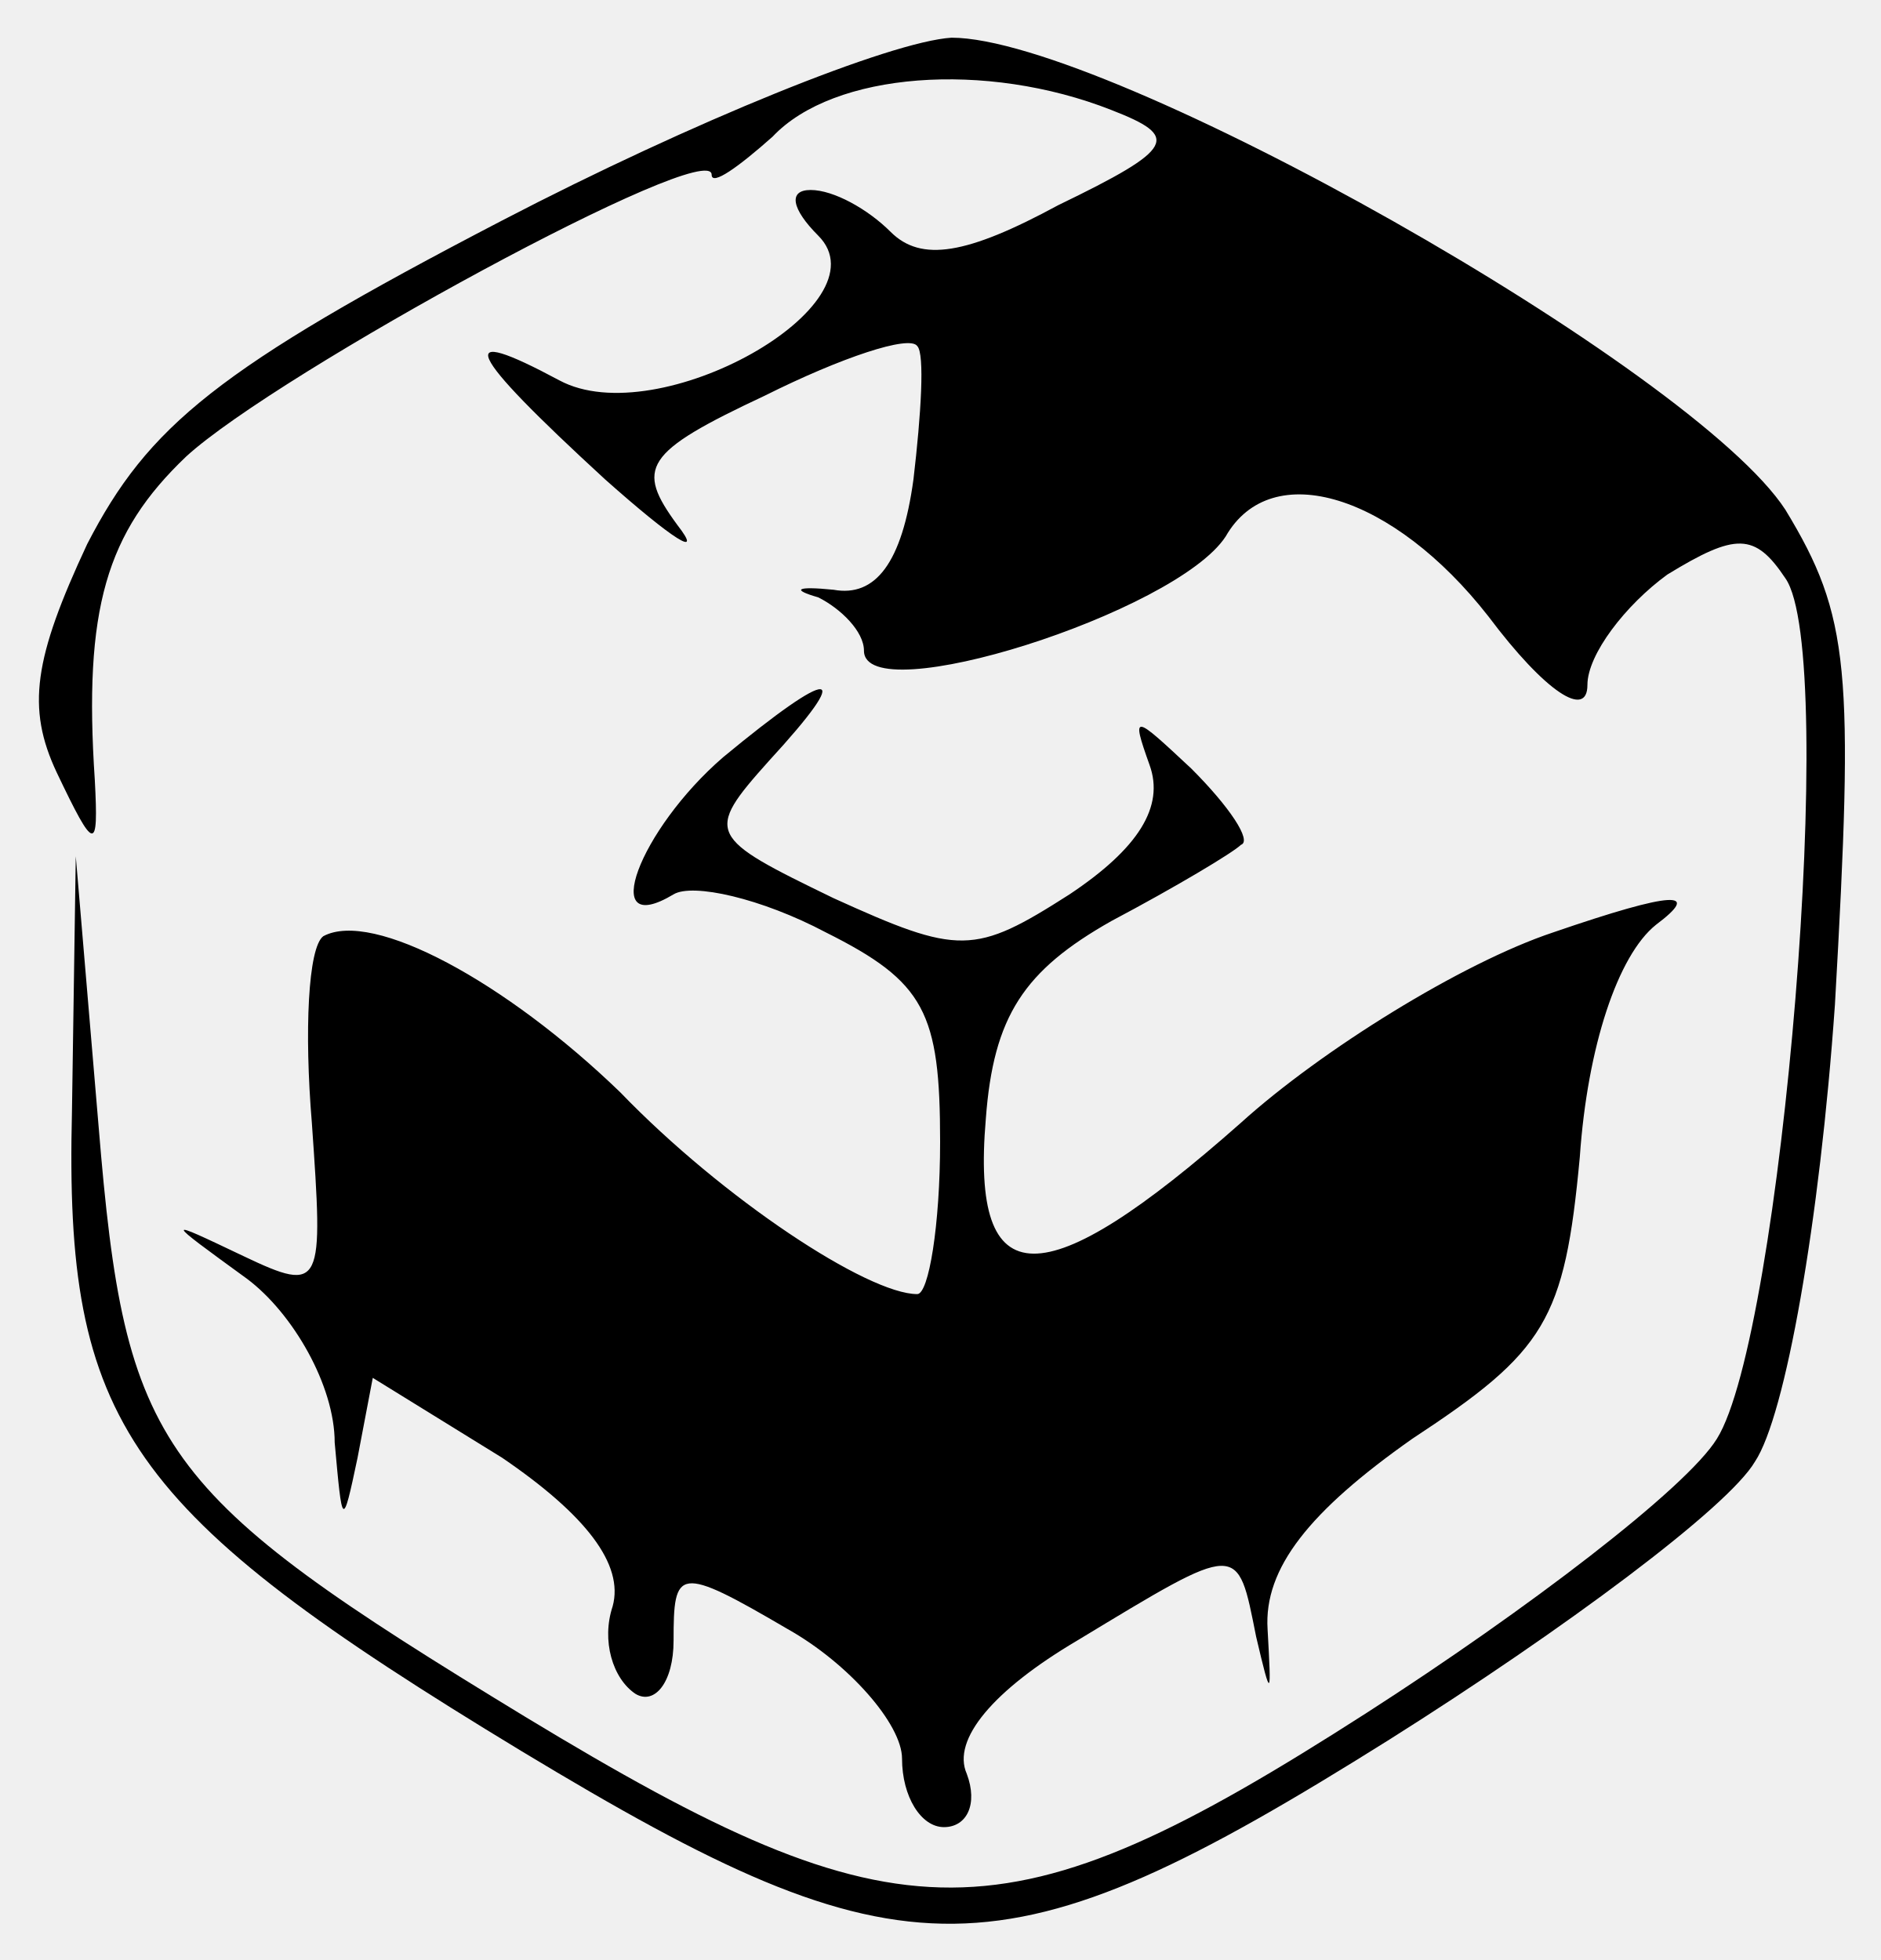
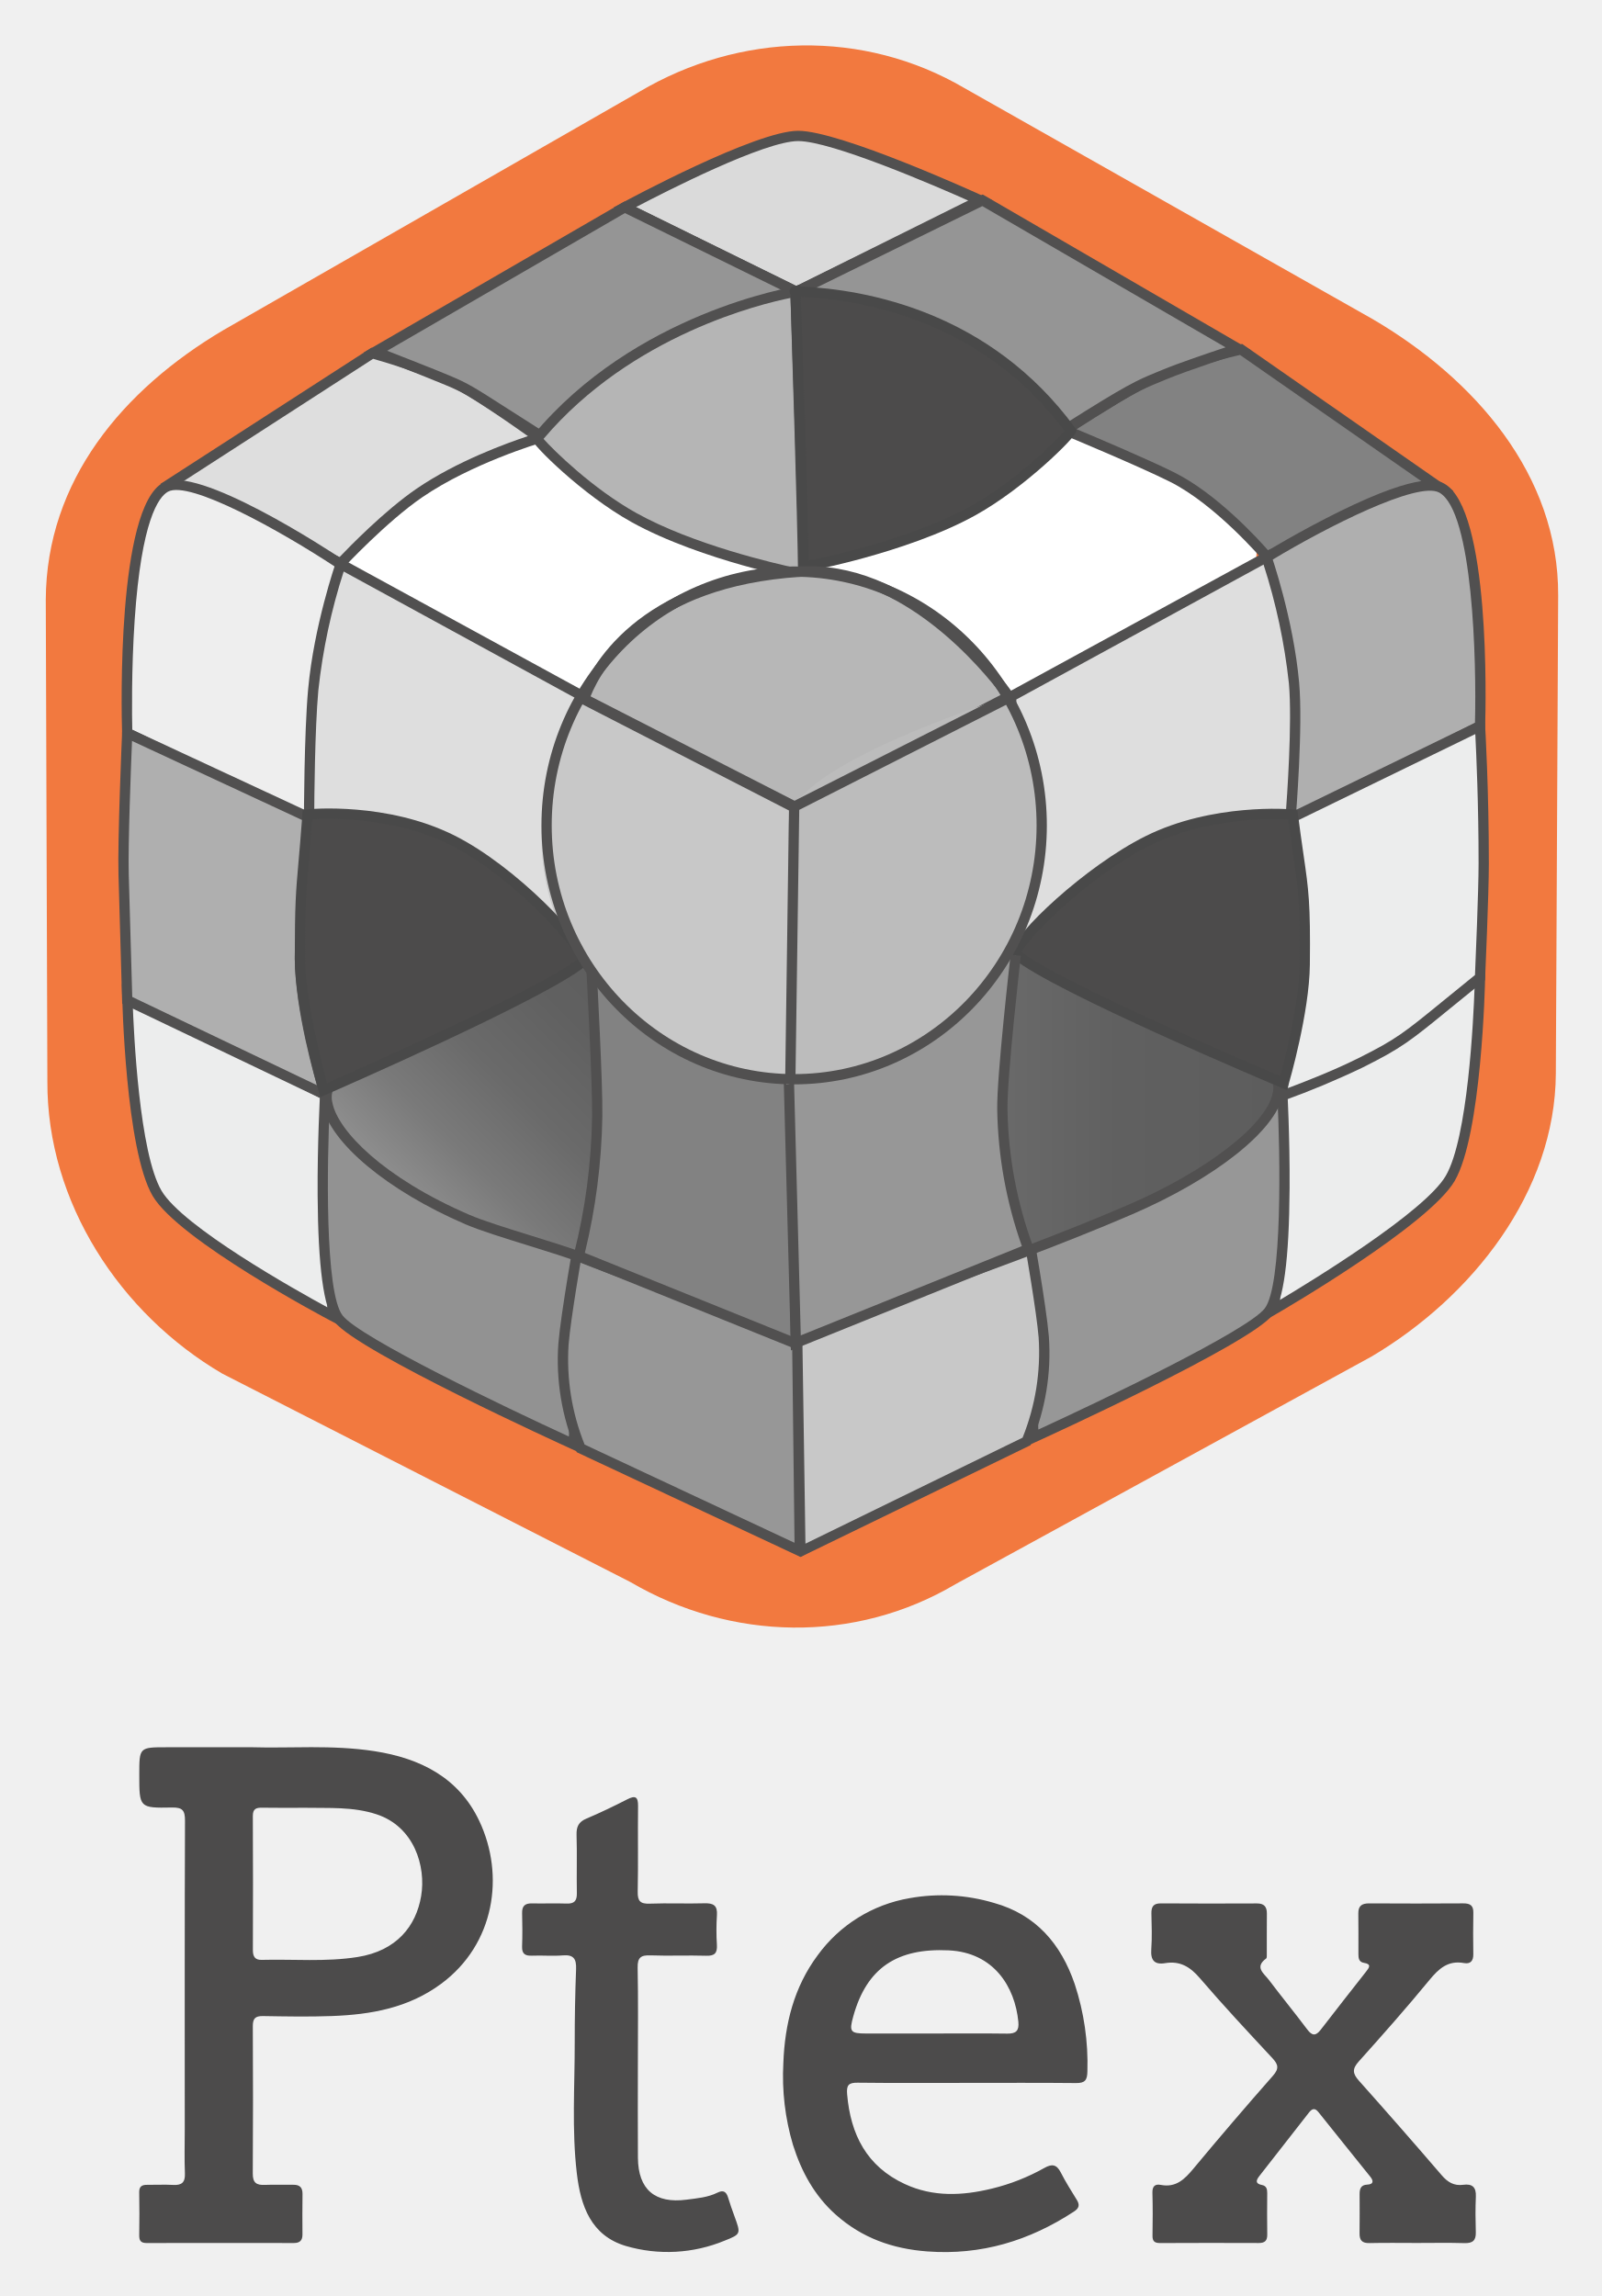
- <svg xmlns="http://www.w3.org/2000/svg" role="img" viewBox="5.31 6.01 49.38 51.48">
-   <path d="M18.5 11.8c-7.5 3.9-9.3 5.4-10.9 8.5-1.4 3-1.6 4.3-.8 6 1 2.1 1.1 2.1 1 .2-.3-4.5.3-6.5 2.4-8.5C12.6 15.8 24 9.6 24 10.6c0 .3.7-.2 1.6-1 1.6-1.7 5.6-2 8.9-.7 1.8.7 1.7 1-1.4 2.5-2.4 1.3-3.6 1.5-4.4.7-.6-.6-1.5-1.1-2.1-1.1-.6 0-.5.5.2 1.2 1.8 1.8-4.2 5.2-6.8 3.8-2.8-1.5-2.5-.8 1.2 2.6 1.8 1.6 2.6 2.1 1.9 1.2-1.1-1.5-.9-1.9 2.3-3.4 2-1 3.8-1.6 4-1.3.2.2.1 1.8-.1 3.5-.3 2.2-1 3.1-2.1 2.9-1-.1-1.1 0-.4.2.6.3 1.2.9 1.2 1.4 0 1.6 8.2-1 9.5-3 1.2-2.1 4.4-1.1 6.9 2.1 1.5 2 2.6 2.7 2.6 1.8 0-.8 1-2.1 2.1-2.9 1.8-1.1 2.3-1.1 3.1.1 1.4 2-.1 19.9-1.8 22.6-.8 1.3-5 4.5-9.2 7.2-9.5 6.1-12.2 6.1-22.1.1-9.7-5.9-10.5-7-11.2-15.5l-.6-7.1-.1 6.7C7 43.4 8.6 45.7 19 52c10.1 6.1 12.6 6.1 22.8-.3 4.6-2.9 8.9-6.1 9.6-7.3.8-1.2 1.7-6.3 2.1-12 .5-8.8.4-10.2-1.3-13C49.8 15.7 34.4 7 30.3 7c-1.6.1-6.8 2.2-11.8 4.8z" />
-   <path d="M24.3 25.9c-2.2 1.9-3.3 4.8-1.3 3.6.5-.3 2.3.1 4 1 2.6 1.3 3 2.1 3 5.5 0 2.2-.3 4-.6 4-1.3 0-5.1-2.5-7.8-5.3-3-2.9-6.5-4.8-7.8-4.1-.4.3-.5 2.5-.3 4.9.3 4.3.3 4.5-1.8 3.5s-2.1-1 .1.6c1.2.9 2.3 2.8 2.3 4.3.2 2.2.2 2.3.6.4l.4-2.1 3.4 2.1c2.2 1.5 3.2 2.8 2.9 3.9-.3.9 0 1.9.6 2.3.5.3 1-.3 1-1.4 0-1.9.1-2 3-.3 1.6.9 3 2.5 3 3.4 0 1 .5 1.8 1.1 1.8.6 0 .9-.6.6-1.4-.4-.9.7-2.2 2.9-3.5 4.3-2.6 4.2-2.6 4.7-.1.4 1.7.4 1.6.3-.2-.1-1.6 1.1-3.1 3.8-5 3.5-2.3 4-3.1 4.4-7.4.2-2.9 1-5.3 2-6.1 1.2-.9.5-.9-2.7.2-2.4.8-6.1 3.1-8.2 5-5.2 4.6-7.1 4.6-6.7-.1.2-2.7 1-3.9 3.3-5.2 1.7-.9 3.2-1.8 3.4-2 .3-.1-.3-1-1.3-2-1.5-1.4-1.6-1.5-1.1-.1.4 1.1-.3 2.2-2.1 3.4-2.5 1.6-2.9 1.6-6.2.1-3.3-1.6-3.4-1.7-1.7-3.6 2.3-2.5 1.7-2.5-1.2-.1z" />
+ <svg xmlns="http://www.w3.org/2000/svg" xmlns:xlink="http://www.w3.org/1999/xlink" role="img" viewBox="30.09 3.59 431.82 619.32">
+   <defs>
+     <style>.cls-2{fill:#fff}.cls-3{fill:#515050}.cls-4{fill:#dedede}.cls-6{fill:#959595}.cls-8{fill:#eceded}.cls-9{fill:#c8c8c8}.cls-10{fill:#afafaf}.cls-12{fill:#979797}.cls-15{fill:#4c4b4b}.cls-16{fill:#494949}.cls-17{fill:#828282}.cls-18{fill:#b7b7b7}.cls-20{fill:#bcbcbc}</style>
+     <linearGradient id="linear-gradient" x1="163.408" x2="233.486" y1="350.773" y2="280.696" gradientUnits="userSpaceOnUse">
+       <stop offset="0" stop-color="#8f8f8f" />
+       <stop offset=".195" stop-color="#7a7a7a" />
+       <stop offset=".419" stop-color="#6a6a6a" />
+       <stop offset=".671" stop-color="#606060" />
+       <stop offset="1" stop-color="#5d5d5d" />
+     </linearGradient>
+     <linearGradient id="linear-gradient-2" x1="244.055" x2="374.851" y1="307.466" y2="307.466" xlink:href="#linear-gradient" />
+   </defs>
+   <path fill="#f2793f" d="M202.516 28.337L90.3 92.654c-27.092 16.039-47.708 40.6-47.862 72.678l.43 129.97c-.158 32.557 19.608 62.676 47.182 78.815l110.08 56.23c27.168 15.902 60.527 16.61 87.618.57l112.218-61.41c27.092-16.039 49.557-44.3 49.712-76.377l.627-128.913c.158-32.557-22.515-58.448-50.09-74.587L290.136 27.322c-27.168-15.901-60.527-15.024-87.619 1.015z" />
+   <path d="M113.442 131.068l61.254-31.345 69.566 58.05-16.737 87.807L92.12 172.651l21.322-41.583z" class="cls-2" />
+   <path d="M230.4 251.622L86.833 174.296l23.672-46.168 64.718-33.118 73.361 61.217zM97.41 171.007l127.24 68.53 15.29-80.218-65.77-54.883-57.79 29.573z" class="cls-3" />
+   <path d="M370.422 127.617l-4.065 70.075-83.767 32.865-65.863-58.679 129.187-83.954 24.508 39.693z" class="cls-2" />
+   <path d="M76.167 133.95l54.324-35.074a177.354 177.354 0 0 1 21.13 7.378c6.388 2.795 23.903 15.458 23.903 15.458s-18.632 5.468-32.353 14.87c-9.81 6.724-21.186 18.947-21.186 18.947z" class="cls-4" />
+   <path d="M122.31 157.213L73.32 134.14l56.938-36.762.596.162a180.29 180.29 0 0 1 21.323 7.446c6.449 2.822 23.439 15.084 24.158 15.604l2.29 1.655-2.71.796c-.185.054-18.588 5.519-31.962 14.684-9.572 6.56-20.842 18.626-20.955 18.747zM79.012 133.76l42.654 20.089c2.64-2.773 12.174-12.55 20.721-18.408 10.807-7.406 24.388-12.335 30.074-14.213-4.917-3.485-16.56-11.59-21.396-13.705a175.541 175.541 0 0 0-20.348-7.145z" class="cls-3" />
+   <path fill="#dadada" d="M244.821 82.298l-46.254-22.8s35.538-19.228 46.769-19.24c11.146-.013 49.106 17.361 49.106 17.361z" />
+   <path d="M244.824 83.843l-49.272-24.288 2.356-1.274c1.463-.792 35.977-19.395 47.426-19.408h.013c11.334 0 48.111 16.773 49.672 17.488l2.638 1.207zm-43.218-24.39l43.212 21.3 46.387-23.07c-8.786-3.907-36.805-16.04-45.857-16.04h-.01c-9.111.01-35.623 13.553-43.732 17.81z" class="cls-3" />
+   <path d="M131.316 98.453l67.25-38.955 48.113 23.646-69.916 38.568c-19.663-12.487-19.633-12.878-26.091-15.582-5.975-2.501-19.356-7.677-19.356-7.677z" class="cls-6" />
+   <path d="M176.713 123.32l-.692-.439c-4.365-2.772-7.76-4.949-10.472-6.686-9.505-6.093-10.498-6.73-15.412-8.788-5.889-2.465-19.186-7.611-19.32-7.663l-2.694-1.042 70.39-40.773 51.16 25.144zm-42.208-25.114c4.234 1.649 12.411 4.85 16.701 6.647 5.137 2.15 6.355 2.931 15.838 9.01a2492.77 2492.77 0 0 0 9.769 6.24l66.871-36.888-45.064-22.148z" class="cls-3" />
+   <path fill="#eee" d="M74.721 135.008c-12.08 6.696-10.322 66.313-10.322 66.313l53.378 25.98 4.13-71.535S83.432 130.18 74.72 135.008z" />
+   <path d="M119.04 229.455l-56-27.256-.025-.837c-.183-6.188-1.424-60.66 11.035-67.565 9.178-5.09 44.613 18.15 48.623 20.817l.662.44zm-53.277-29.01l50.752 24.701 3.963-68.665c-14.695-9.693-39.362-23.432-45.086-20.262-2.573 1.427-7.163 7.812-8.981 34.55-.911 13.397-.72 26.324-.648 29.676z" class="cls-3" />
+   <path d="M117.777 298.9l2.065 59.69s-40.51-21.381-47.392-33.122c-7.205-12.293-8.051-54.194-8.051-54.194z" class="cls-8" />
+   <path d="M121.308 360.93l-2.112-1.116c-1.668-.88-40.94-21.702-47.94-33.645-7.304-12.461-8.207-53.14-8.242-54.866l-.046-2.329 56.165 29.069zm-55.456-87.344c.308 8.949 1.814 40.982 7.793 51.182 5.72 9.76 36.356 26.9 44.73 31.458l-1.954-56.468z" class="cls-3" />
+   <path d="M113.442 224.322s17.327 8.496 32.802 16.007 33.434 17.213 43.37 25.974c1.75 1.543.38-73.409.38-73.409l-68.01-37.153a161.617 161.617 0 0 0-7.422 33.938c-1.084 11.924-1.12 34.643-1.12 34.643z" class="cls-4" />
+   <path d="M189.453 267.956l-.755-.615c-8.033-7.082-22.922-15.993-43.058-25.766-15.301-7.427-32.634-15.925-32.808-16.01l-.776-.38.001-.865c0-.228.049-22.918 1.126-34.767 1.567-17.225 7.436-34.103 7.495-34.271l.54-1.538 70.145 38.32.015.805c.003.182.334 18.385.46 36.446.263 37.416-.386 37.717-1.565 38.262zm-74.624-44.495c3.548 1.738 18.57 9.094 32.02 15.624 19.253 9.344 33.332 17.633 41.904 24.67.665-9.01.32-45.127-.13-70.031l-65.847-35.974a160.31 160.31 0 0 0-6.835 32.054c-.948 10.418-1.091 29.393-1.112 33.657z" class="cls-3" />
+   <path d="M249.536 297.544s7.847-59.04-1.483-74.36c-8.679-14.25-61.428-31.45-61.428-31.45s-9.087 11.681-10.4 34.62c-1.281 22.355 11.258 39.365 11.258 39.365s18.651 18.533 26.247 22.51c8.204 4.294 35.806 9.315 35.806 9.315z" class="cls-9" />
+   <path d="M64.399 273.391l-.97-33.878c-.274-9.548.97-38.192.97-38.192l51.314 23.862a320.645 320.645 0 0 0-4.542 32.04c-1.567 15.87 6.606 41.677 6.606 41.677z" class="cls-10" />
+   <path d="M120.061 301.526l-57.022-27.25-.994-34.723c-.272-9.49.92-37.12.97-38.292l.09-2.068 54.192 25.2-.23 1.08c-.026.119-2.573 12.184-4.518 31.886-1.522 15.41 6.467 40.867 6.548 41.123zm-54.302-29.02l49.797 23.798c-2.107-7.33-7.04-26.294-5.763-39.216 1.63-16.498 3.682-27.708 4.347-31.109l-48.445-22.528c-.277 6.75-1.109 28.122-.883 36.021z" class="cls-3" />
+   <path fill="#929292" d="M117.777 298.9l69.11 37.45-2.064 56.844s-57.102-25.96-63.395-33.867c-6.578-8.267-3.65-60.427-3.65-60.427z" />
+   <path d="M186.132 395.31l-1.881-.855c-2.344-1.066-57.48-26.19-63.906-34.266-2.967-3.728-4.47-14.905-4.594-34.167-.09-13.955.637-27.068.644-27.199l.122-2.18 71.786 38.9zm-67.087-94.148c-.769 15.748-1.418 51.164 3.467 57.303 4.805 6.039 43.987 24.808 61.003 32.61l1.958-53.917z" class="cls-3" />
+   <path d="M186.69 335.707l58.96 30.522.584 55.921-59.544-27.871a62.158 62.158 0 0 1-4.636-28.171c.694-8.363 4.636-30.4 4.636-30.4z" class="cls-12" />
+   <path d="M248.17 422.224l-2.214 1.335-60.31-28.24-.213-.46a62.97 62.97 0 0 1-4.759-28.865c.692-8.333 4.492-29.628 4.653-30.53l.331-1.85 61.369 31.769zm-60.418-28.976l57.074 26.715-.551-52.887-56.549-29.273c-.958 5.478-3.729 21.627-4.292 28.42a61.577 61.577 0 0 0 4.318 27.025z" class="cls-3" />
+   <path fill="url(#linear-gradient)" d="M120.168 294.547c10.399-10.663 63.531-37.77 63.531-37.77s14.936 25.022 31.509 30.91c8.384 2.978 34.365 9.096 34.365 9.096l-.66 67.955s-28.395-8.87-61.913-21.886c-7.508-2.916-23.863-7.288-30.863-10.307-28.69-12.373-43.579-30.194-35.969-37.998z" />
+   <path d="M250.279 366.615l-1.78-.556c-.284-.089-28.822-9.033-62-21.917-3.362-1.305-8.48-2.893-13.896-4.575-6.452-2.002-13.124-4.073-17.014-5.75-21.05-9.078-36.547-22.018-38.563-32.2a8.617 8.617 0 0 1 2.15-8.036c10.439-10.703 61.716-36.927 63.894-38.038l1.153-.59.665 1.113c.146.246 14.877 24.664 30.783 30.316 8.217 2.919 33.96 8.993 34.22 9.053l1.077.254zm-129.12-71.1a5.887 5.887 0 0 0-1.417 5.564c1.487 7.51 13.682 20.163 36.943 30.194 3.756 1.62 10.356 3.67 16.739 5.65 5.464 1.696 10.625 3.297 14.077 4.637 28.357 11.013 53.312 19.138 60.045 21.291l.632-64.975c-5.058-1.203-25.95-6.226-33.434-8.885-15.026-5.339-28.395-25.387-31.551-30.398-7.755 3.998-52.745 27.397-62.034 36.921z" class="cls-3" />
+   <path fill="#b5b5b5" d="M174.905 121.924c27.389-33.097 69.71-39.626 69.71-39.626s2.064 65.352 2.064 76.322c0 .02-27.334-5.236-45.647-15.44-14.12-7.866-26.33-21.012-26.127-21.256z" />
+   <path d="M246.762 160.003a36.98 36.98 0 0 1-4.96-1.005 230.861 230.861 0 0 1-11.47-2.936c-8.386-2.378-20.393-6.334-29.974-11.672-13.313-7.417-26.537-20.705-26.816-22.196l-.12-.639.416-.514c27.408-33.119 70.137-40.046 70.566-40.112l1.545-.238.05 1.563c.02.654 2.065 65.5 2.065 76.366v.792l-.683.402a1.025 1.025 0 0 1-.62.19zm-70.088-38.035c2.627 2.99 13.194 13.409 25.031 20.003 15.384 8.57 37.482 13.659 43.579 14.952-.147-13.25-1.7-63.317-2.003-72.97-7.738 1.551-42.814 9.93-66.607 38.015z" class="cls-3" />
+   <path d="M113.03 223.278c-1.551 20.704-2.053 18.69-2.053 38.873 0 12.934 6.388 35.487 6.388 35.487s59.395-25.857 69.858-34.628c2.149-1.802-17.328-23.908-35.279-32.861s-38.915-6.871-38.915-6.871z" class="cls-15" />
+   <path d="M116.464 299.54l-.431-1.526c-.264-.927-6.441-22.886-6.441-35.863 0-14.643.272-17.748.998-26.048.28-3.204.629-7.192 1.058-12.928l.087-1.16 1.157-.115c.871-.084 21.57-2.017 39.67 7.01 16.708 8.334 35.602 28.379 36.19 33.358a1.943 1.943 0 0 1-.64 1.803c-10.495 8.799-67.762 33.777-70.195 34.836zm-2.144-74.966a946.14 946.14 0 0 1-.972 11.77c-.738 8.442-.987 11.285-.987 25.807 0 10.671 4.502 28.302 5.917 33.575 9.075-3.987 57.411-25.392 67.648-33.447-1.263-3.642-17.606-22.415-34.6-30.89-15.006-7.486-32.418-7.075-37.006-6.815z" class="cls-16" />
+   <path d="M191.017 336.35l.661-68.989" class="cls-2" />
+   <path d="M189.622 336.338l.682-68.989 2.769.027-.682 68.989zm117.671 10.127c-.108-1.5-2.646-36.885-2.378-49.07.208-9.529 3.229-37.04 3.358-38.206l2.752.303c-.031.285-3.135 28.556-3.342 37.964-.265 12.055 2.346 48.443 2.372 48.81z" class="cls-3" />
+   <path d="M189.613 265.244s1.68 30.448 1.54 39.472a160.098 160.098 0 0 1-4.988 37.652l62.747 25.334 1.867-70.276" class="cls-17" />
+   <path d="M250.243 369.732l-65.752-26.547.343-1.199a160.29 160.29 0 0 0 4.935-37.29c.138-8.874-1.521-39.072-1.538-39.376l2.765-.152c.069 1.245 1.681 30.6 1.541 39.57a167.174 167.174 0 0 1-4.72 36.804l59.764 24.13 1.814-68.284 2.768.075z" class="cls-3" />
+   <path d="M190.82 194.376s41.496-35.899 52.969-35.968c17.768-.107 58.4 33.03 58.4 33.03s-40.473 29.497-50.8 29.511" class="cls-18" />
+   <path d="M251.391 222.334l-.003-2.77c7.77-.01 36.347-19.418 48.517-28.18-7.273-5.76-40.744-31.592-56.027-31.592h-.08c-8.992.055-40.638 25.74-52.073 35.631l-1.812-2.094c1.71-1.48 42.02-36.234 53.868-36.306h.091c18.099 0 57.52 31.979 59.193 33.342l1.391 1.135-1.45 1.057c-.102.074-10.281 7.482-21.593 14.794-15.368 9.936-25.468 14.977-30.022 14.983z" class="cls-3" />
+   <path d="M419.113 135.67L364.79 97.844s-12.942 2.86-22.782 7.166c-6.388 2.795-24.522 14.611-24.522 14.611s20.006 8.3 28.77 12.69c12.72 6.37 25.389 21.339 25.389 21.339z" class="cls-17" />
+   <path d="M371.22 155.29l-.633-.746c-.125-.147-12.64-14.828-24.952-20.995-8.62-4.318-28.481-12.566-28.68-12.649l-2.425-1.006 2.199-1.433c.744-.485 18.305-11.91 24.723-14.72 9.851-4.31 22.504-7.13 23.039-7.249l.591-.13 56.978 39.672zm-50.774-35.931c5.618 2.359 19.542 8.264 26.43 11.714 11.341 5.682 22.41 17.788 25.182 20.94l44.11-16.708L364.5 99.33a143.265 143.265 0 0 0-21.94 6.949c-4.9 2.144-17.099 9.862-22.115 13.08z" class="cls-3" />
+   <path d="M363.964 97.632L295.062 57.62l-48.113 23.646 69.916 38.568c19.663-12.487 20.666-12.455 27.124-15.159 5.974-2.501 19.975-7.042 19.975-7.042z" class="cls-6" />
+   <path d="M316.915 121.442l-72.961-40.247 51.163-25.145 72.223 41.942-2.95.957c-.139.045-14.014 4.552-19.866 7.003-.598.25-1.149.476-1.672.692-4.99 2.055-7.495 3.086-25.244 14.358zm-66.97-40.106l66.87 36.889c17.33-10.99 19.909-12.053 24.982-14.141.519-.214 1.065-.439 1.656-.687 4.338-1.816 12.698-4.642 17.147-6.117l-65.593-38.09z" class="cls-3" />
+   <path d="M418.907 135.246c12.081 6.696 10.322 64.196 10.322 64.196l-51.314 25.98-6.193-71.535s38.473-23.469 47.185-18.64z" class="cls-10" />
+   <path d="M376.712 227.582l-6.443-74.43.732-.447c.097-.059 9.795-5.96 20.436-11.191 22.063-10.847 26.639-8.312 28.14-7.48 12.46 6.907 11.22 59.478 11.037 65.45l-.026.822zm-3.537-72.957l5.943 68.635 48.751-24.68c.43-16.349-.488-57.054-9.633-62.123-5.739-3.178-30.352 9.279-45.06 18.168z" class="cls-3" />
+   <path d="M375.851 297.021l-2.064 59.69s40.51-23.498 47.391-35.24c7.205-12.292 8.052-54.193 8.052-54.193z" class="cls-8" />
+   <path d="M372.316 359.164l2.178-62.972 56.168-31.298-.048 2.412c-.035 1.726-.938 42.405-8.242 54.866-6.985 11.919-46.224 34.77-47.891 35.736zm4.891-61.314l-1.95 56.384c8.453-5.04 39.006-23.702 44.727-33.463 5.96-10.169 7.474-42.032 7.79-51.096z" class="cls-3" />
+   <path d="M378.122 224.56s-15.262 6.38-30.737 13.89-33.435 17.213-43.37 25.974c-1.75 1.543-1.206-72.986-1.206-72.986l68.835-37.577a161.617 161.617 0 0 1 7.422 33.938c1.085 11.925-.944 36.76-.944 36.76z" class="cls-4" />
+   <path d="M304.257 266.055l-.895-.354c-1.148-.523-1.841-.839-1.994-38.038-.075-17.957.055-36.054.056-36.235l.006-.814 70.98-38.749.54 1.538c.06.169 5.93 17.046 7.496 34.271 1.082 11.907-.86 35.98-.944 36.998l-.068.84-.777.325c-.153.063-15.408 6.452-30.668 13.858-20.138 9.776-35.028 18.686-43.058 25.767zm-.07-73.792c-.166 23.904-.11 60.628.661 69.635 8.567-7.039 22.654-15.336 41.932-24.693 13.359-6.485 26.71-12.19 30.028-13.594.337-4.42 1.829-25.24.88-35.686a160.318 160.318 0 0 0-6.835-32.054z" class="cls-3" />
+   <path d="M429.23 267.278s.99-22.448.998-30.687c.017-20.122-.999-37.149-.999-37.149l-53.378 25.98s2.477 28.634 2.477 38.39c0 8.144-2.477 35.326-2.477 35.326a224.022 224.022 0 0 0 21.115-8.843c12.749-6.375 13.074-7.556 32.263-23.017z" class="cls-8" />
+   <path d="M374.276 301.169l.196-2.157c.024-.27 2.472-27.212 2.472-35.2 0-9.586-2.448-37.986-2.472-38.272l-.082-.947 56.099-27.303.123 2.07c.01.17 1.017 17.299 1 37.233-.006 8.173-.989 30.521-1 30.747l-.027.624-.487.392c-3.548 2.859-6.45 5.229-8.905 7.234-10.826 8.84-13.08 10.68-23.608 15.943a227.43 227.43 0 0 1-21.27 8.91zm3.036-74.92c.434 5.118 2.401 28.744 2.401 37.563 0 6.852-1.699 26.622-2.288 33.275 3.784-1.412 12.126-4.633 18.922-8.03 10.253-5.128 12.213-6.728 23.095-15.613 2.345-1.915 5.098-4.163 8.431-6.851.16-3.686.964-22.655.97-30.002.014-15.818-.62-29.854-.883-34.991z" class="cls-3" />
+   <path d="M375.851 297.021l-69.11 37.45 2.064 56.844s57.102-25.96 63.395-33.868c6.578-8.266 3.651-60.426 3.651-60.426z" class="cls-12" />
+   <path d="M307.496 393.431l-2.17-59.768 71.785-38.9.123 2.181c.007.131.732 13.244.643 27.2-.124 19.261-1.626 30.437-4.594 34.165-6.426 8.077-61.561 33.2-63.905 34.267zm.66-58.153l1.958 53.918c17.015-7.803 56.197-26.572 61.004-32.611 4.884-6.138 4.234-41.554 3.464-57.302z" class="cls-3" />
+   <path d="M306.938 333.828l-61.85 30.522.867 57.826 60.983-29.776a62.158 62.158 0 0 0 4.636-28.171c-.693-8.363-4.636-30.4-4.636-30.4z" class="cls-9" />
+   <path d="M244.398 422.496l-.708-59.001 64.286-31.724.325 1.813c.161.902 3.963 22.198 4.653 30.53a62.952 62.952 0 0 1-4.76 28.865l-.205.449-.444.215-58.657 28.51-2.858 1.393zm2.087-57.292l.821 54.771 58.564-28.595a61.545 61.545 0 0 0 4.325-27.037c-.565-6.808-3.347-23.016-4.3-28.457z" class="cls-3" />
+   <path fill="url(#linear-gradient-2)" d="M373.047 292.668c-10.398-10.663-60.53-40.594-60.53-40.594s-23.942 31.588-41.823 36.634c-8.152 2.3-26.639 6.196-26.639 6.196l.661 67.955s51.82-16.46 90.069-32.956c28.69-12.373 45.872-29.431 38.262-37.235z" />
+   <path d="M243.35 364.746l-.69-70.963 1.11-.233c.184-.04 18.535-3.913 26.548-6.174 17.235-4.865 40.86-35.826 41.095-36.138l.75-.988 1.064.636c2.053 1.225 50.406 30.145 60.811 40.816a7.759 7.759 0 0 1 2.01 7.226c-1.902 9.605-18.264 22.564-40.716 32.247-37.874 16.333-89.678 32.838-90.197 33.003zm2.1-68.723l.632 64.943c9.448-3.052 54.377-17.768 88.155-32.334 21.313-9.192 37.39-21.627 39.093-30.24a4.975 4.975 0 0 0-1.274-4.757c-9.327-9.565-51.923-35.365-59.195-39.74-4.301 5.511-25.26 31.48-41.791 36.145-6.948 1.96-21.495 5.102-25.62 5.983z" class="cls-3" />
+   <path d="M318.93 119.833c-29.898-40.844-77.927-37.036-74.315-37.747 0 0 2.2 63.426 2.2 74.395 0 .021 27.468-4.977 45.782-15.18 14.12-7.866 26.52-21.212 26.333-21.468z" class="cls-15" />
+   <path d="M246.736 157.863a1.023 1.023 0 0 1-.623-.188l-.683-.401v-.793c0-10.144-1.914-66.055-2.17-73.527a1.425 1.425 0 0 1-.219-.701 1.444 1.444 0 0 1 1.307-1.525l1.594-.314.016.455c17.954.807 51.194 6.868 74.09 38.146l.368.504-.132.625c-.335 1.534-13.756 14.981-27.013 22.367-9.584 5.34-21.632 9.226-30.052 11.545a224.782 224.782 0 0 1-11.518 2.847 37.99 37.99 0 0 1-4.965.96zm-.682-74.218c.325 9.484 1.978 58.052 2.133 71.16 6.064-1.227 28.351-6.142 43.736-14.713 12.316-6.861 22.794-17.515 25.27-20.279-22.098-29.493-53.795-35.351-71.14-36.168z" class="cls-16" />
+   <path d="M378.741 223.304c2.51 19.599 3.455 18.81 3.216 40.515-.143 12.933-5.693 31.94-5.693 31.94s-61.46-25.857-71.923-34.628c-2.15-1.802 17.328-21.791 35.279-30.744s39.121-7.083 39.121-7.083z" class="cls-15" />
+   <path d="M377.158 297.636l-1.431-.601c-2.518-1.06-61.774-26.04-72.276-34.844a1.911 1.911 0 0 1-.64-1.767c.577-4.886 19.952-23.177 36.19-31.277 18.094-9.023 38.984-7.3 39.863-7.221l1.109.097.142 1.106a626.448 626.448 0 0 0 1.53 11.101c1.368 9.437 1.88 12.967 1.696 29.605-.143 12.973-5.52 31.528-5.748 32.311zm-71.502-37.223c10.34 8.08 60.498 29.55 69.698 33.457 1.288-4.719 5.102-19.553 5.218-30.067.181-16.421-.322-19.894-1.667-29.175a653.31 653.31 0 0 1-1.39-10.012c-4.538-.22-22.198-.513-37.277 7.01-16.439 8.198-33.139 25.1-34.582 28.787z" class="cls-16" />
+   <path d="M302.19 191.438s-24.413-35.678-56.273-33.639c-43.595 2.79-55.793 27.27-58.368 34.42l56.754 29.18z" class="cls-18" />
+   <path d="M244.305 222.957l-58.471-30.062.412-1.145c2.726-7.568 15.079-32.484 59.582-35.333 13.394-.86 27.6 4.81 41.076 16.386a102.454 102.454 0 0 1 16.428 17.853l.884 1.292zm-55.02-31.402l55.016 28.287 55.82-28.892c-4.706-6.271-26.79-33.515-54.116-31.77-40.78 2.611-53.381 24.139-56.72 32.375z" class="cls-3" />
+   <path d="M301.417 259.34s-13.629 19.107-20.11 23.636c-15.986 11.174-47.982 12.628-46.147 11.089 0 0-26.531-6.304-40.34-21.023-3.537-3.77-9.63-18.445-9.63-18.445l36.884-1.118 20.962 40.798" class="cls-9" />
+   <path d="M185.303 192.46l1.262-2.465 58.547 29.96-1.261 2.465z" class="cls-3" />
+   <path d="M242.85 295.547l1.866 70.276 62.748-25.334a113.068 113.068 0 0 1-7.053-37.652c-.14-9.025 3.604-41.589 3.604-41.589" class="cls-12" />
+   <path d="M243.385 367.853l-1.92-72.27 2.768-.073 1.814 68.283 59.632-24.076a115.944 115.944 0 0 1-6.653-36.859c-.14-9.01 3.46-40.435 3.614-41.768l2.75.316c-.037.325-3.732 32.577-3.595 41.41a112.555 112.555 0 0 0 6.947 37.144l.535 1.29z" class="cls-3" />
+   <path d="M242.127 296.106s.442-37.533.492-63.807c.01-4.937-.24-8.324 1.404-11.04 8.679-14.344 57.3-29.525 57.3-29.525s5.35 4.713 8.87 27.555c2.508 16.27-8.776 43.506-8.776 43.506s-20.126 21.349-28.606 25.568c-7.587 3.775-30.684 7.743-30.684 7.743z" class="cls-20" />
+   <path d="M249.573 267.361l28.848-32.887h31.032s.196 17.6-17.839 40.203c-6.125 7.676-30.25 21.113-39.806 19.581-2.788-.447-8.054 1.673-8.579-1.17-.927-5.02 6.344-25.727 6.344-25.727z" class="cls-20" />
+   <path d="M244.262 296.085c-37.579 0-68.15-31.334-68.15-69.849 0-38.514 30.571-69.848 68.15-69.848 37.577 0 68.15 31.334 68.15 69.848 0 38.515-30.573 69.849-68.15 69.849zm0-136.927c-36.052 0-65.381 30.09-65.381 67.078s29.33 67.08 65.38 67.08 65.38-30.093 65.38-67.08-29.328-67.078-65.38-67.078z" class="cls-3" />
+   <path d="M244.614 294.719l-2.769-.039 1.044-74.348 58.88-29.916 1.254 2.469-57.389 29.158-1.02 72.676z" class="cls-3" />
+   <path d="M98.27 474.891c9.8.317 21.345-.722 32.817 1.058 12.36 1.918 22.726 7.107 28.27 18.842 6.934 14.672 4.164 33.195-10.27 43.888-8.844 6.553-18.962 8.329-29.508 8.715-6.183.227-12.383.11-18.572.006-2.11-.036-2.75.693-2.737 2.779q.115 19.855-.008 39.71c-.019 2.506 1.015 3.15 3.248 3.053 2.557-.11 5.123.004 7.685-.034 1.75-.025 2.505.757 2.478 2.518-.056 3.629-.037 7.259-.014 10.888.01 1.602-.7 2.308-2.325 2.305q-19.855-.037-39.71.003c-1.576.004-2.01-.676-1.988-2.125.057-3.842.071-7.687-.006-11.528-.032-1.588.708-2.059 2.118-2.045 2.348.021 4.702-.107 7.043.024 2.323.13 3.265-.684 3.166-3.11-.16-3.944-.042-7.898-.042-11.848 0-27.755-.043-55.51.065-83.265.01-2.8-.656-3.631-3.528-3.577-8.8.168-8.802.04-8.802-8.837 0-7.42 0-7.42 7.453-7.42H98.27zm14.065 16.33c-3.84 0-7.682.049-11.521-.022-1.648-.03-2.549.282-2.538 2.253.07 12.055.053 24.111.014 36.166-.005 1.706.566 2.673 2.355 2.626 8.623-.227 17.258.594 25.871-.77 10.57-1.674 15.776-8.378 17.143-16.393 1.378-8.08-1.878-18.78-12.03-22.11-6.368-2.09-12.825-1.619-19.294-1.75zm178.507 74.205c-9.818-.001-19.637.067-29.454-.05-2.435-.028-3.05.638-2.84 3.108.922 10.877 5.288 19.468 15.569 24.231 7.62 3.531 15.512 3.164 23.452 1.23a55.62 55.62 0 0 0 14.204-5.593c1.96-1.104 3.265-.98 4.37 1.19 1.302 2.56 2.845 5 4.354 7.449.847 1.376.604 2.243-.767 3.14-12.034 7.873-25.033 11.844-39.573 10.755-9.366-.702-17.589-3.624-24.645-9.889-5.773-5.126-9.288-11.64-11.557-18.817a64.985 64.985 0 0 1-2.606-22.109c.383-10.556 2.875-20.478 9.235-29.042a38.663 38.663 0 0 1 24.835-15.435 49.158 49.158 0 0 1 22.714 1.282c11.365 3.169 18.084 11.077 21.79 21.88a68.631 68.631 0 0 1 3.423 23.574c-.038 2.387-.669 3.163-3.05 3.14-9.817-.099-19.636-.042-29.454-.044zm-8.93-13.32c6.616 0 13.233-.059 19.848.032 2.385.032 3.202-.817 2.964-3.225-.924-9.373-6.58-18.669-18.812-19.24-13.925-.65-22.064 4.735-25.694 17.76-1.167 4.187-.824 4.667 3.446 4.676q9.124.02 18.248-.003zm130.308 56.499c-4.272 0-8.544-.07-12.813.03-1.958.047-2.692-.736-2.663-2.621.054-3.523.022-7.047.013-10.571-.003-1.433.328-2.511 2.08-2.58 1.71-.068 1.698-1.01.828-2.098-4.665-5.832-9.378-11.626-14.024-17.473-1.013-1.275-1.791-.823-2.538.128-4.476 5.707-8.917 11.443-13.395 17.148-.96 1.224-1.062 2.054.733 2.407 1.172.23 1.41 1.078 1.401 2.153-.031 3.737-.052 7.475.007 11.211.027 1.646-.645 2.284-2.278 2.278q-13.294-.052-26.587.01c-1.495.01-2.107-.45-2.08-2.004.07-3.843.085-7.69-.022-11.53-.049-1.73.653-2.461 2.25-2.152 4.106.797 6.44-1.535 8.817-4.394q10.54-12.672 21.437-25.045c1.712-1.941 1.434-3.05-.16-4.763-6.612-7.112-13.25-14.211-19.566-21.582-2.61-3.044-5.33-4.69-9.33-4.03-2.953.488-3.97-.818-3.756-3.76.233-3.187.1-6.405.035-9.607-.036-1.809.495-2.769 2.53-2.754 8.648.063 17.297.048 25.946.015 1.93-.007 2.68.9 2.663 2.74-.034 3.63-.006 7.26-.02 10.891-.001.421.053 1.058-.184 1.231-3.222 2.354-.563 4.03.71 5.716 3.41 4.51 6.988 8.895 10.387 13.414 1.335 1.775 2.31 1.793 3.649.049 4.027-5.246 8.133-10.43 12.206-15.642.782-1.001 1.608-2.03-.54-2.367-1.427-.225-1.518-1.305-1.522-2.41-.013-3.63.041-7.261-.024-10.89-.038-2.119.989-2.76 2.963-2.747q12.653.08 25.306-.003c1.84-.012 2.79.517 2.751 2.52a325.526 325.526 0 0 0-.008 11.21c.026 1.79-.776 2.683-2.5 2.37-4.292-.78-6.79 1.477-9.339 4.58-6.164 7.5-12.605 14.779-19.09 22.007-1.764 1.966-1.618 3.24.051 5.111q11.296 12.664 22.355 25.537c1.616 1.883 3.332 2.908 5.787 2.577 2.457-.33 3.539.623 3.423 3.196-.144 3.197-.107 6.407-.014 9.608.066 2.233-.864 2.991-3.063 2.925-4.268-.129-8.541-.038-12.813-.039zm-210.103-48.287c-.001 8.436-.05 16.872.012 25.307.064 8.598 4.624 12.412 13.12 11.3 2.861-.376 5.725-.597 8.35-1.9 1.557-.774 2.373-.242 2.846 1.328.52 1.726 1.13 3.428 1.748 5.124 1.693 4.647 1.746 4.751-2.671 6.5a40.124 40.124 0 0 1-26.632 1.446c-9.42-2.798-12.208-10.803-13.241-19.626-1.372-11.713-.55-23.466-.565-35.202q-.012-9.927.366-19.854c.104-2.715-.615-3.954-3.557-3.708-2.758.23-5.553-.037-8.324.078-1.879.077-2.753-.492-2.68-2.506.11-2.986.082-5.98.008-8.968-.048-1.928.772-2.677 2.675-2.628 3.095.079 6.197-.072 9.289.047 2.087.081 2.836-.711 2.8-2.786-.092-5.23.082-10.467-.078-15.695-.069-2.22.524-3.538 2.651-4.436 3.727-1.573 7.38-3.339 10.983-5.18 2.209-1.13 2.978-.745 2.947 1.815-.092 7.687.07 15.378-.092 23.063-.055 2.568.71 3.342 3.26 3.243 4.905-.19 9.826.047 14.733-.098 2.433-.072 3.556.594 3.371 3.22a62.745 62.745 0 0 0-.007 8.004c.127 2.204-.598 2.992-2.875 2.923-5.014-.153-10.041.086-15.053-.101-2.6-.097-3.503.597-3.447 3.343.176 8.646.065 17.298.063 25.947z" class="cls-15" />
</svg>
